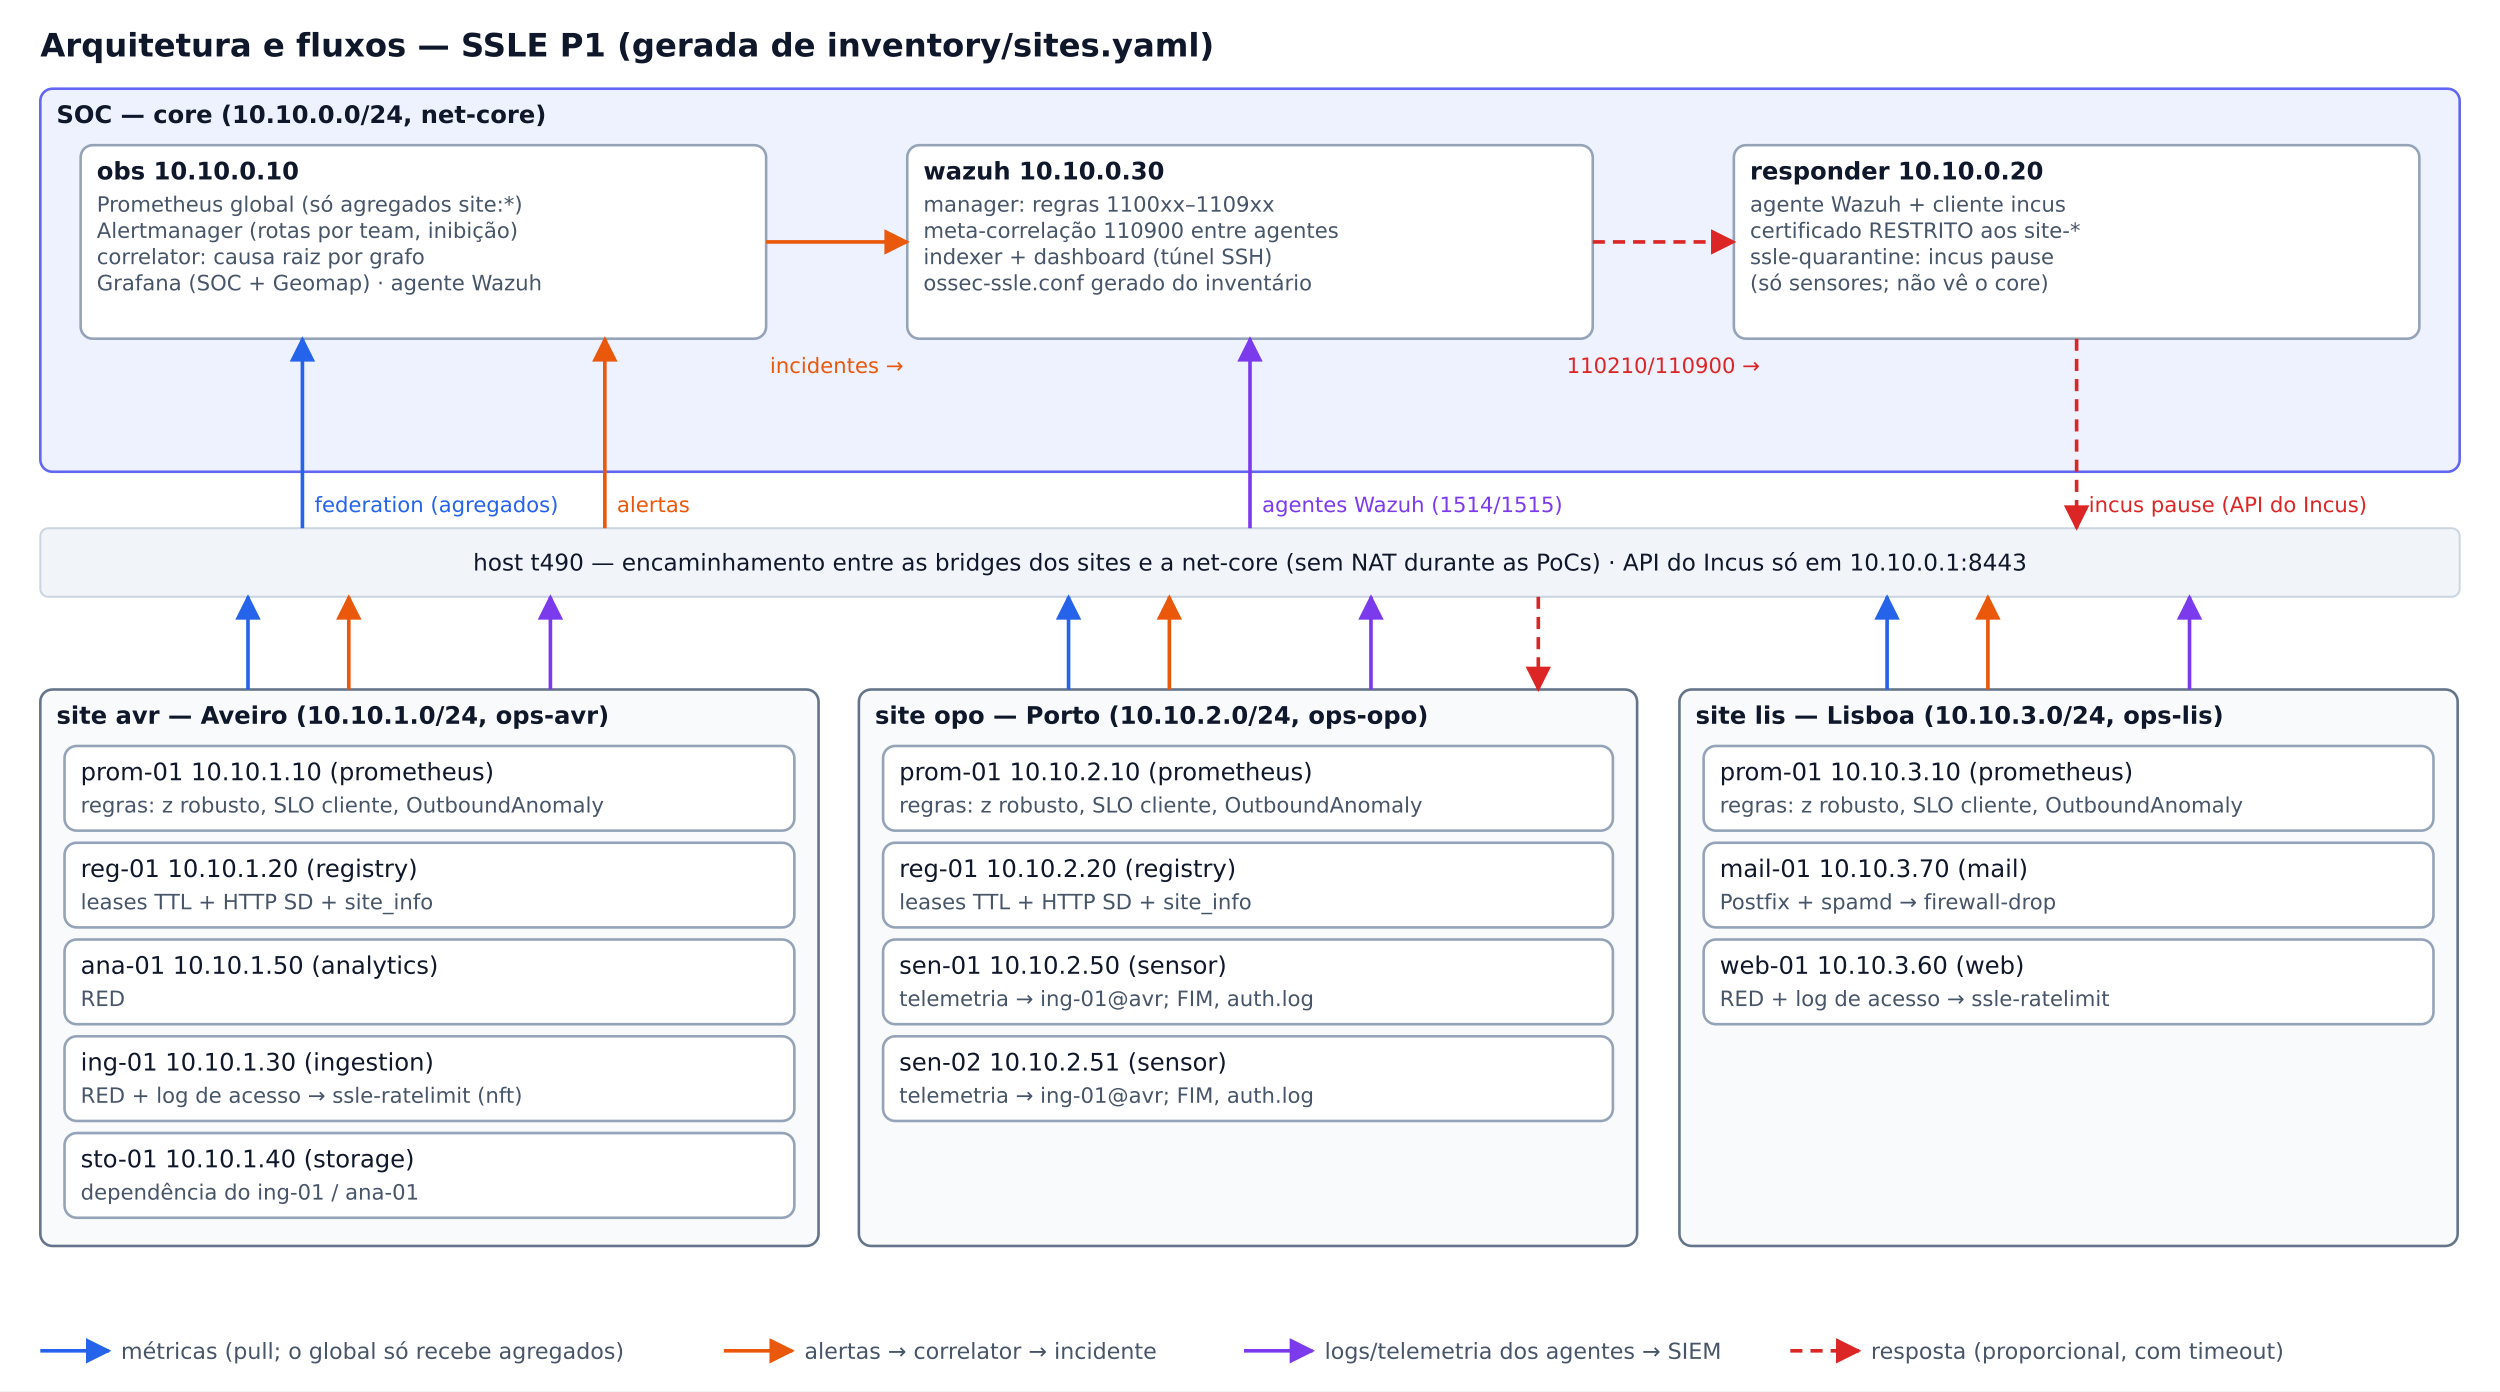
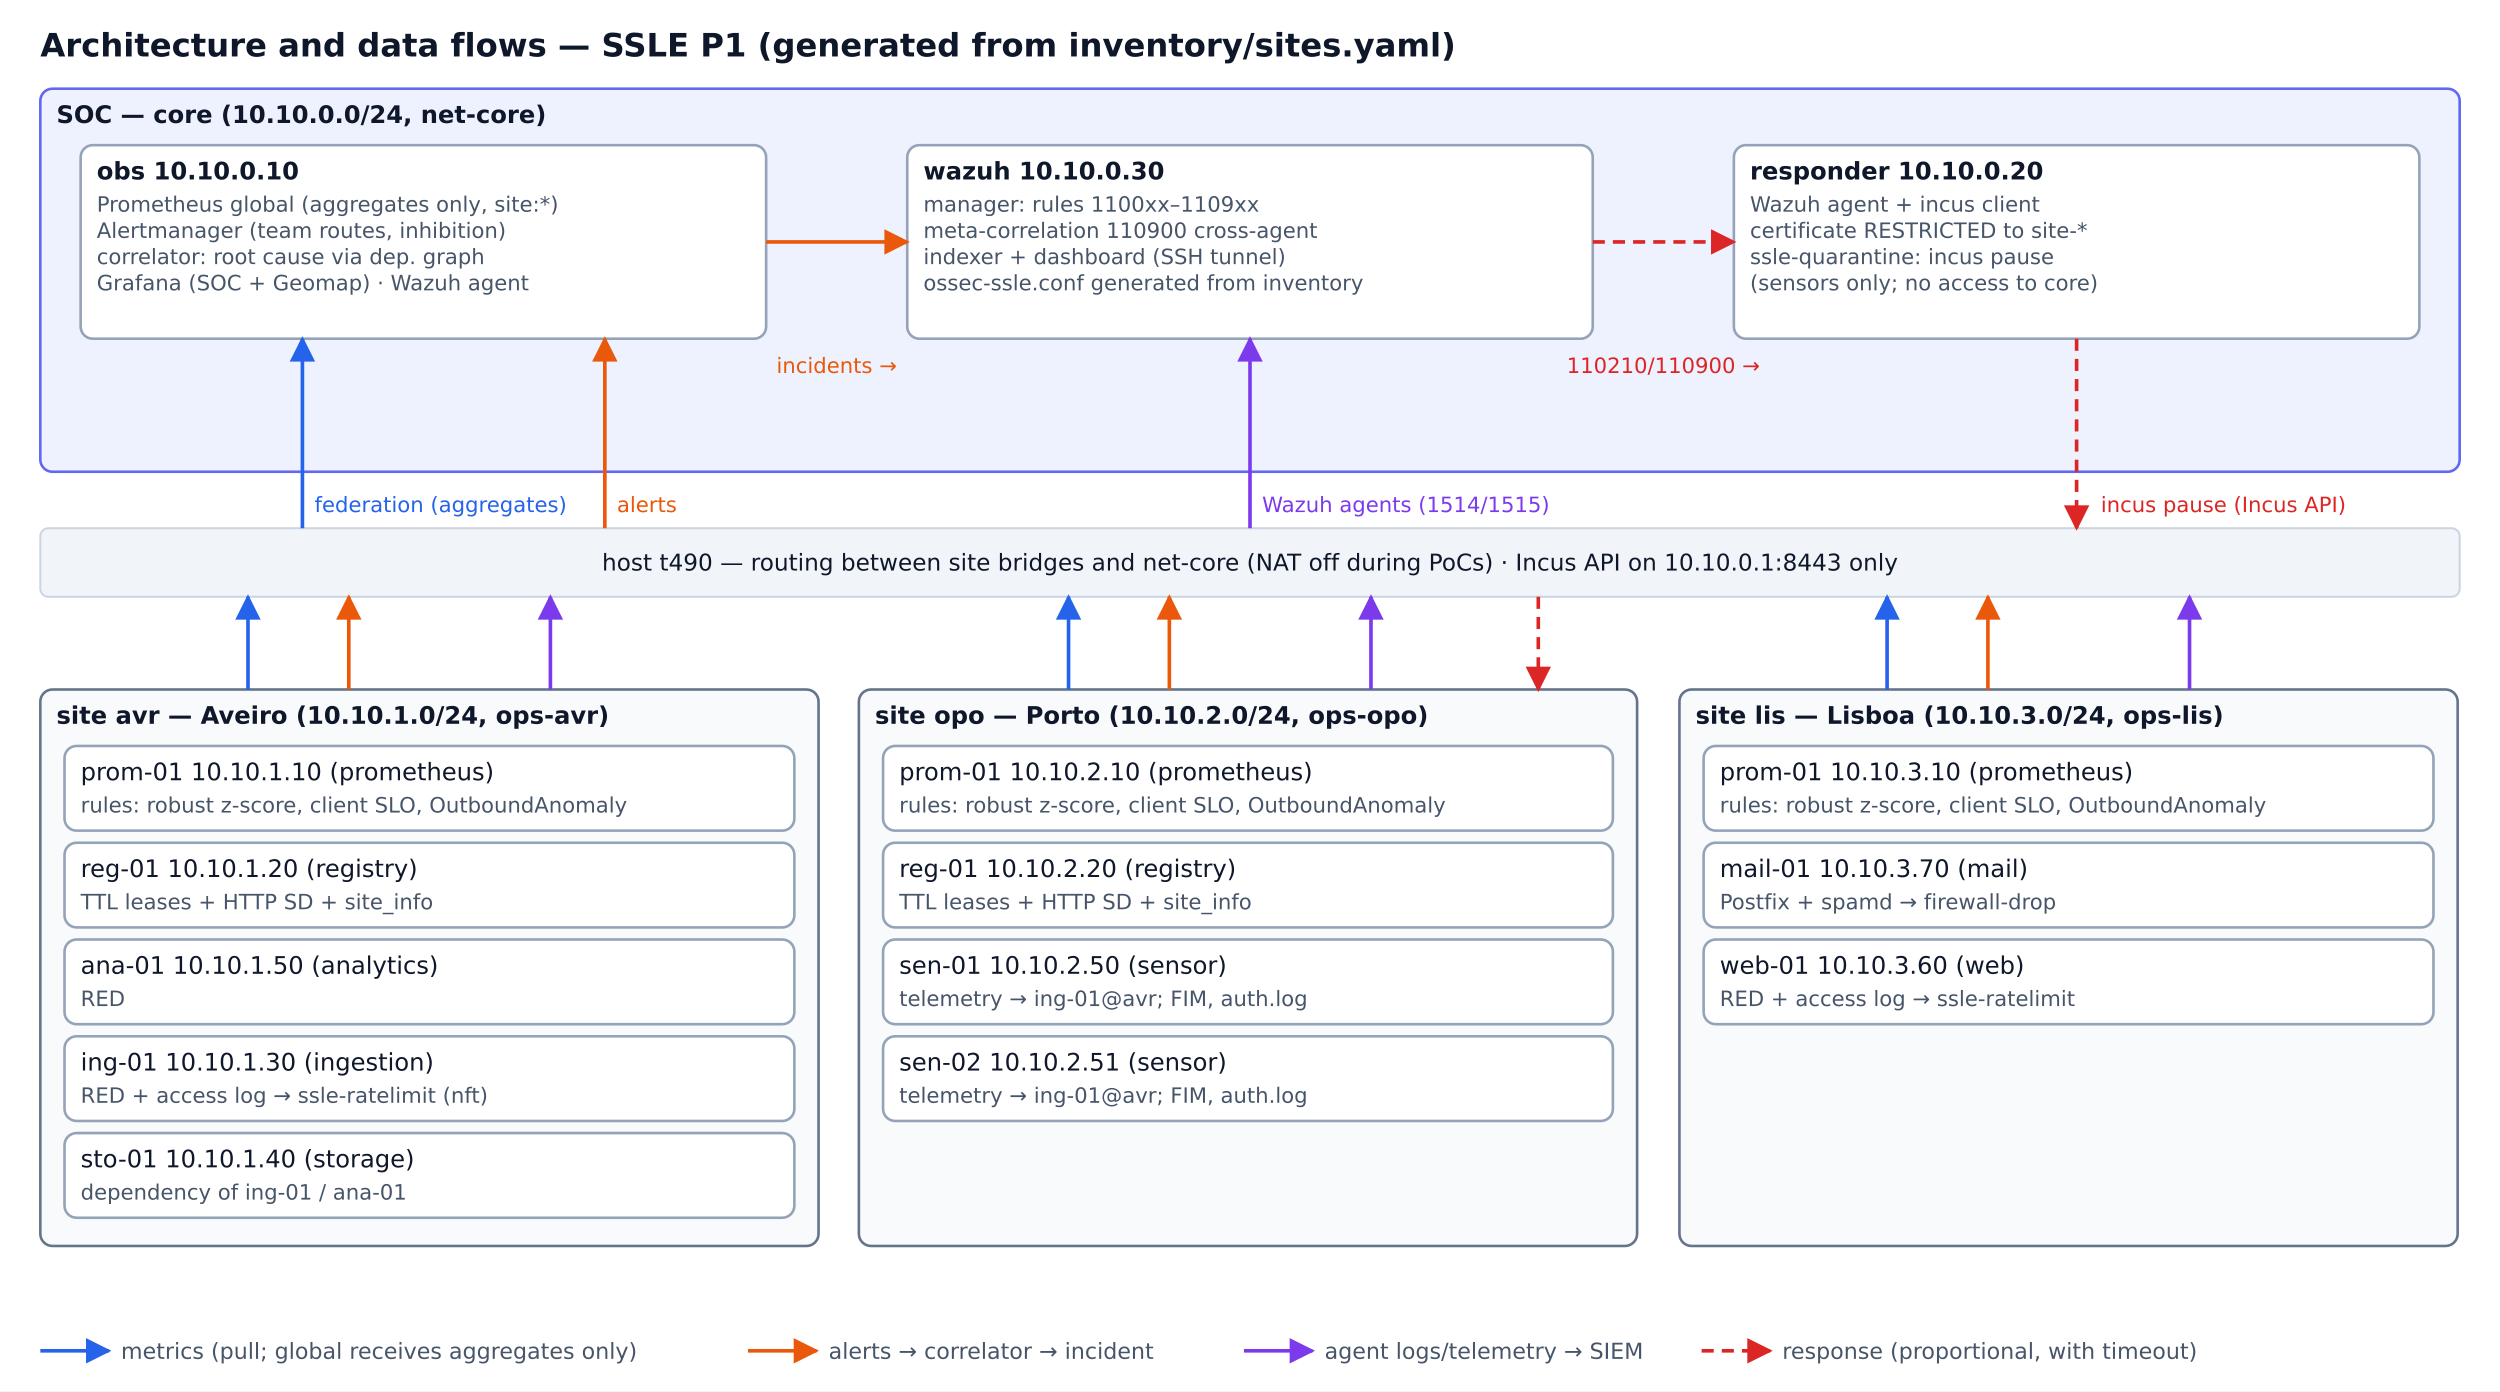
<svg xmlns="http://www.w3.org/2000/svg" width="1240" height="690" viewBox="0 0 1240 690" font-family="DejaVu Sans, Arial, sans-serif">
  <defs>
    <marker id="a-metric" viewBox="0 0 10 10" refX="9" refY="5" markerWidth="7" markerHeight="7" orient="auto-start-reverse">
      <path d="M0 0 L10 5 L0 10 z" fill="#2563eb" />
    </marker>
    <marker id="a-alert" viewBox="0 0 10 10" refX="9" refY="5" markerWidth="7" markerHeight="7" orient="auto-start-reverse">
      <path d="M0 0 L10 5 L0 10 z" fill="#ea580c" />
    </marker>
    <marker id="a-log" viewBox="0 0 10 10" refX="9" refY="5" markerWidth="7" markerHeight="7" orient="auto-start-reverse">
      <path d="M0 0 L10 5 L0 10 z" fill="#7c3aed" />
    </marker>
    <marker id="a-resp" viewBox="0 0 10 10" refX="9" refY="5" markerWidth="7" markerHeight="7" orient="auto-start-reverse">
      <path d="M0 0 L10 5 L0 10 z" fill="#dc2626" />
    </marker>
  </defs>
  <rect width="100%" height="100%" fill="#ffffff" />
-   <text x="20" y="28" font-size="16" font-weight="bold" fill="#0f172a">Arquitetura e fluxos — SSLE P1 (gerada de inventory/sites.yaml)</text>
+   <text x="20" y="28" font-size="16" font-weight="bold" fill="#0f172a">Architecture and data flows — SSLE P1 (generated from inventory/sites.yaml)</text>
  <rect x="20" y="44" width="1200" height="190" rx="6" fill="#eef2ff" stroke="#6366f1" stroke-width="1.3" />
  <text x="28" y="61" font-size="12" font-weight="bold" fill="#0f172a">SOC — core (10.10.0.0/24, net-core)</text>
  <rect x="40" y="72" width="340" height="96" rx="6" fill="#ffffff" stroke="#94a3b8" stroke-width="1.3" />
  <text x="48" y="89" font-size="12" font-weight="bold" fill="#0f172a">obs  10.10.0.10</text>
-   <text x="48" y="105" font-size="10.5" fill="#475569">Prometheus global (só agregados site:*)</text>
-   <text x="48" y="118" font-size="10.5" fill="#475569">Alertmanager (rotas por team, inibição)</text>
-   <text x="48" y="131" font-size="10.5" fill="#475569">correlator: causa raiz por grafo</text>
-   <text x="48" y="144" font-size="10.5" fill="#475569">Grafana (SOC + Geomap) · agente Wazuh</text>
+   <text x="48" y="105" font-size="10.5" fill="#475569">Prometheus global (aggregates only, site:*)</text>
+   <text x="48" y="118" font-size="10.5" fill="#475569">Alertmanager (team routes, inhibition)</text>
+   <text x="48" y="131" font-size="10.5" fill="#475569">correlator: root cause via dep. graph</text>
+   <text x="48" y="144" font-size="10.5" fill="#475569">Grafana (SOC + Geomap) · Wazuh agent</text>
  <rect x="450" y="72" width="340" height="96" rx="6" fill="#ffffff" stroke="#94a3b8" stroke-width="1.3" />
  <text x="458" y="89" font-size="12" font-weight="bold" fill="#0f172a">wazuh  10.10.0.30</text>
-   <text x="458" y="105" font-size="10.5" fill="#475569">manager: regras 1100xx–1109xx</text>
-   <text x="458" y="118" font-size="10.5" fill="#475569">meta-correlação 110900 entre agentes</text>
-   <text x="458" y="131" font-size="10.5" fill="#475569">indexer + dashboard (túnel SSH)</text>
-   <text x="458" y="144" font-size="10.5" fill="#475569">ossec-ssle.conf gerado do inventário</text>
+   <text x="458" y="105" font-size="10.5" fill="#475569">manager: rules 1100xx–1109xx</text>
+   <text x="458" y="118" font-size="10.5" fill="#475569">meta-correlation 110900 cross-agent</text>
+   <text x="458" y="131" font-size="10.5" fill="#475569">indexer + dashboard (SSH tunnel)</text>
+   <text x="458" y="144" font-size="10.5" fill="#475569">ossec-ssle.conf generated from inventory</text>
  <rect x="860" y="72" width="340" height="96" rx="6" fill="#ffffff" stroke="#94a3b8" stroke-width="1.3" />
  <text x="868" y="89" font-size="12" font-weight="bold" fill="#0f172a">responder  10.10.0.20</text>
-   <text x="868" y="105" font-size="10.5" fill="#475569">agente Wazuh + cliente incus</text>
-   <text x="868" y="118" font-size="10.5" fill="#475569">certificado RESTRITO aos site-*</text>
+   <text x="868" y="105" font-size="10.5" fill="#475569">Wazuh agent + incus client</text>
+   <text x="868" y="118" font-size="10.5" fill="#475569">certificate RESTRICTED to site-*</text>
  <text x="868" y="131" font-size="10.5" fill="#475569">ssle-quarantine: incus pause</text>
-   <text x="868" y="144" font-size="10.5" fill="#475569">(só sensores; não vê o core)</text>
+   <text x="868" y="144" font-size="10.5" fill="#475569">(sensors only; no access to core)</text>
  <path d="M 380 120 L 450 120" fill="none" stroke="#ea580c" stroke-width="1.8" marker-end="url(#a-alert)" />
-   <text x="415" y="185" font-size="10.5" fill="#ea580c" text-anchor="middle">incidentes →</text>
+   <text x="415" y="185" font-size="10.5" fill="#ea580c" text-anchor="middle">incidents →</text>
  <path d="M 790 120 L 860 120" fill="none" stroke="#dc2626" stroke-width="1.8" stroke-dasharray="6 4" marker-end="url(#a-resp)" />
  <text x="825" y="185" font-size="10.5" fill="#dc2626" text-anchor="middle">110210/110900 →</text>
  <rect x="20" y="262" width="1200" height="34" rx="4" fill="#f1f5f9" stroke="#cbd5e1" />
-   <text x="620" y="283" font-size="11.5" fill="#0f172a" text-anchor="middle">host t490 — encaminhamento entre as bridges dos sites e a net-core (sem NAT durante as PoCs) · API do Incus só em 10.10.0.1:8443</text>
+   <text x="620" y="283" font-size="11.5" fill="#0f172a" text-anchor="middle">host t490 — routing between site bridges and net-core (NAT off during PoCs) · Incus API on 10.10.0.1:8443 only</text>
  <path d="M 150 262 L 150 168" fill="none" stroke="#2563eb" stroke-width="1.8" marker-end="url(#a-metric)" />
-   <text x="156" y="254" font-size="10.5" fill="#2563eb">federation (agregados)</text>
+   <text x="156" y="254" font-size="10.5" fill="#2563eb">federation (aggregates)</text>
  <path d="M 300 262 L 300 168" fill="none" stroke="#ea580c" stroke-width="1.8" marker-end="url(#a-alert)" />
-   <text x="306" y="254" font-size="10.5" fill="#ea580c">alertas</text>
+   <text x="306" y="254" font-size="10.5" fill="#ea580c">alerts</text>
  <path d="M 620 262 L 620 168" fill="none" stroke="#7c3aed" stroke-width="1.8" marker-end="url(#a-log)" />
-   <text x="626" y="254" font-size="10.5" fill="#7c3aed">agentes Wazuh (1514/1515)</text>
+   <text x="626" y="254" font-size="10.5" fill="#7c3aed">Wazuh agents (1514/1515)</text>
  <path d="M 1030 168 L 1030 262" fill="none" stroke="#dc2626" stroke-width="1.8" stroke-dasharray="6 4" marker-end="url(#a-resp)" />
-   <text x="1036" y="254" font-size="10.5" fill="#dc2626">incus pause (API do Incus)</text>
+   <text x="1042" y="254" font-size="10.5" fill="#dc2626">incus pause (Incus API)</text>
  <rect x="20" y="342" width="386" height="276" rx="6" fill="#f8fafc" stroke="#64748b" stroke-width="1.3" />
  <text x="28" y="359" font-size="12" font-weight="bold" fill="#0f172a">site avr — Aveiro (10.10.1.0/24, ops-avr)</text>
  <rect x="32" y="370" width="362" height="42" rx="6" fill="#ffffff" stroke="#94a3b8" stroke-width="1.3" />
  <text x="40" y="387" font-size="12" font-weight="normal" fill="#0f172a">prom-01  10.10.1.10  (prometheus)</text>
-   <text x="40" y="403" font-size="10.5" fill="#475569">regras: z robusto, SLO cliente, OutboundAnomaly</text>
+   <text x="40" y="403" font-size="10.5" fill="#475569">rules: robust z-score, client SLO, OutboundAnomaly</text>
  <rect x="32" y="418" width="362" height="42" rx="6" fill="#ffffff" stroke="#94a3b8" stroke-width="1.3" />
  <text x="40" y="435" font-size="12" font-weight="normal" fill="#0f172a">reg-01  10.10.1.20  (registry)</text>
-   <text x="40" y="451" font-size="10.5" fill="#475569">leases TTL + HTTP SD + site_info</text>
+   <text x="40" y="451" font-size="10.5" fill="#475569">TTL leases + HTTP SD + site_info</text>
  <rect x="32" y="466" width="362" height="42" rx="6" fill="#ffffff" stroke="#94a3b8" stroke-width="1.3" />
  <text x="40" y="483" font-size="12" font-weight="normal" fill="#0f172a">ana-01  10.10.1.50  (analytics)</text>
  <text x="40" y="499" font-size="10.5" fill="#475569">RED</text>
  <rect x="32" y="514" width="362" height="42" rx="6" fill="#ffffff" stroke="#94a3b8" stroke-width="1.3" />
  <text x="40" y="531" font-size="12" font-weight="normal" fill="#0f172a">ing-01  10.10.1.30  (ingestion)</text>
-   <text x="40" y="547" font-size="10.5" fill="#475569">RED + log de acesso → ssle-ratelimit (nft)</text>
+   <text x="40" y="547" font-size="10.5" fill="#475569">RED + access log → ssle-ratelimit (nft)</text>
  <rect x="32" y="562" width="362" height="42" rx="6" fill="#ffffff" stroke="#94a3b8" stroke-width="1.3" />
  <text x="40" y="579" font-size="12" font-weight="normal" fill="#0f172a">sto-01  10.10.1.40  (storage)</text>
-   <text x="40" y="595" font-size="10.5" fill="#475569">dependência do ing-01 / ana-01</text>
+   <text x="40" y="595" font-size="10.5" fill="#475569">dependency of ing-01 / ana-01</text>
  <path d="M 123 342 L 123 296" fill="none" stroke="#2563eb" stroke-width="1.8" marker-end="url(#a-metric)" />
  <path d="M 173 342 L 173 296" fill="none" stroke="#ea580c" stroke-width="1.8" marker-end="url(#a-alert)" />
  <path d="M 273 342 L 273 296" fill="none" stroke="#7c3aed" stroke-width="1.8" marker-end="url(#a-log)" />
  <rect x="426" y="342" width="386" height="276" rx="6" fill="#f8fafc" stroke="#64748b" stroke-width="1.3" />
  <text x="434" y="359" font-size="12" font-weight="bold" fill="#0f172a">site opo — Porto (10.10.2.0/24, ops-opo)</text>
  <rect x="438" y="370" width="362" height="42" rx="6" fill="#ffffff" stroke="#94a3b8" stroke-width="1.3" />
  <text x="446" y="387" font-size="12" font-weight="normal" fill="#0f172a">prom-01  10.10.2.10  (prometheus)</text>
-   <text x="446" y="403" font-size="10.5" fill="#475569">regras: z robusto, SLO cliente, OutboundAnomaly</text>
+   <text x="446" y="403" font-size="10.5" fill="#475569">rules: robust z-score, client SLO, OutboundAnomaly</text>
  <rect x="438" y="418" width="362" height="42" rx="6" fill="#ffffff" stroke="#94a3b8" stroke-width="1.3" />
  <text x="446" y="435" font-size="12" font-weight="normal" fill="#0f172a">reg-01  10.10.2.20  (registry)</text>
-   <text x="446" y="451" font-size="10.5" fill="#475569">leases TTL + HTTP SD + site_info</text>
+   <text x="446" y="451" font-size="10.5" fill="#475569">TTL leases + HTTP SD + site_info</text>
  <rect x="438" y="466" width="362" height="42" rx="6" fill="#ffffff" stroke="#94a3b8" stroke-width="1.3" />
  <text x="446" y="483" font-size="12" font-weight="normal" fill="#0f172a">sen-01  10.10.2.50  (sensor)</text>
-   <text x="446" y="499" font-size="10.5" fill="#475569">telemetria → ing-01@avr; FIM, auth.log</text>
+   <text x="446" y="499" font-size="10.5" fill="#475569">telemetry → ing-01@avr; FIM, auth.log</text>
  <rect x="438" y="514" width="362" height="42" rx="6" fill="#ffffff" stroke="#94a3b8" stroke-width="1.3" />
  <text x="446" y="531" font-size="12" font-weight="normal" fill="#0f172a">sen-02  10.10.2.51  (sensor)</text>
-   <text x="446" y="547" font-size="10.5" fill="#475569">telemetria → ing-01@avr; FIM, auth.log</text>
+   <text x="446" y="547" font-size="10.5" fill="#475569">telemetry → ing-01@avr; FIM, auth.log</text>
  <path d="M 530 342 L 530 296" fill="none" stroke="#2563eb" stroke-width="1.8" marker-end="url(#a-metric)" />
  <path d="M 580 342 L 580 296" fill="none" stroke="#ea580c" stroke-width="1.8" marker-end="url(#a-alert)" />
  <path d="M 680 342 L 680 296" fill="none" stroke="#7c3aed" stroke-width="1.8" marker-end="url(#a-log)" />
  <path d="M 763 296 L 763 342" fill="none" stroke="#dc2626" stroke-width="1.8" stroke-dasharray="6 4" marker-end="url(#a-resp)" />
  <rect x="833" y="342" width="386" height="276" rx="6" fill="#f8fafc" stroke="#64748b" stroke-width="1.3" />
  <text x="841" y="359" font-size="12" font-weight="bold" fill="#0f172a">site lis — Lisboa (10.10.3.0/24, ops-lis)</text>
  <rect x="845" y="370" width="362" height="42" rx="6" fill="#ffffff" stroke="#94a3b8" stroke-width="1.3" />
  <text x="853" y="387" font-size="12" font-weight="normal" fill="#0f172a">prom-01  10.10.3.10  (prometheus)</text>
-   <text x="853" y="403" font-size="10.5" fill="#475569">regras: z robusto, SLO cliente, OutboundAnomaly</text>
+   <text x="853" y="403" font-size="10.5" fill="#475569">rules: robust z-score, client SLO, OutboundAnomaly</text>
  <rect x="845" y="418" width="362" height="42" rx="6" fill="#ffffff" stroke="#94a3b8" stroke-width="1.3" />
  <text x="853" y="435" font-size="12" font-weight="normal" fill="#0f172a">mail-01  10.10.3.70  (mail)</text>
  <text x="853" y="451" font-size="10.5" fill="#475569">Postfix + spamd → firewall-drop</text>
  <rect x="845" y="466" width="362" height="42" rx="6" fill="#ffffff" stroke="#94a3b8" stroke-width="1.3" />
  <text x="853" y="483" font-size="12" font-weight="normal" fill="#0f172a">web-01  10.10.3.60  (web)</text>
-   <text x="853" y="499" font-size="10.5" fill="#475569">RED + log de acesso → ssle-ratelimit</text>
+   <text x="853" y="499" font-size="10.5" fill="#475569">RED + access log → ssle-ratelimit</text>
  <path d="M 936 342 L 936 296" fill="none" stroke="#2563eb" stroke-width="1.8" marker-end="url(#a-metric)" />
  <path d="M 986 342 L 986 296" fill="none" stroke="#ea580c" stroke-width="1.8" marker-end="url(#a-alert)" />
  <path d="M 1086 342 L 1086 296" fill="none" stroke="#7c3aed" stroke-width="1.8" marker-end="url(#a-log)" />
  <path d="M 20 670 L 54 670" fill="none" stroke="#2563eb" stroke-width="1.8" marker-end="url(#a-metric)" />
-   <text x="60" y="674" font-size="11" fill="#475569">métricas (pull; o global só recebe agregados)</text>
-   <path d="M 359 670 L 393 670" fill="none" stroke="#ea580c" stroke-width="1.8" marker-end="url(#a-alert)" />
-   <text x="399" y="674" font-size="11" fill="#475569">alertas → correlator → incidente</text>
+   <text x="60" y="674" font-size="11" fill="#475569">metrics (pull; global receives aggregates only)</text>
+   <path d="M 371 670 L 405 670" fill="none" stroke="#ea580c" stroke-width="1.8" marker-end="url(#a-alert)" />
+   <text x="411" y="674" font-size="11" fill="#475569">alerts → correlator → incident</text>
  <path d="M 617 670 L 651 670" fill="none" stroke="#7c3aed" stroke-width="1.8" marker-end="url(#a-log)" />
-   <text x="657" y="674" font-size="11" fill="#475569">logs/telemetria dos agentes → SIEM</text>
-   <path d="M 888 670 L 922 670" fill="none" stroke="#dc2626" stroke-width="1.8" stroke-dasharray="6 4" marker-end="url(#a-resp)" />
-   <text x="928" y="674" font-size="11" fill="#475569">resposta (proporcional, com timeout)</text>
+   <text x="657" y="674" font-size="11" fill="#475569">agent logs/telemetry → SIEM</text>
+   <path d="M 844 670 L 878 670" fill="none" stroke="#dc2626" stroke-width="1.8" stroke-dasharray="6 4" marker-end="url(#a-resp)" />
+   <text x="884" y="674" font-size="11" fill="#475569">response (proportional, with timeout)</text>
</svg>
